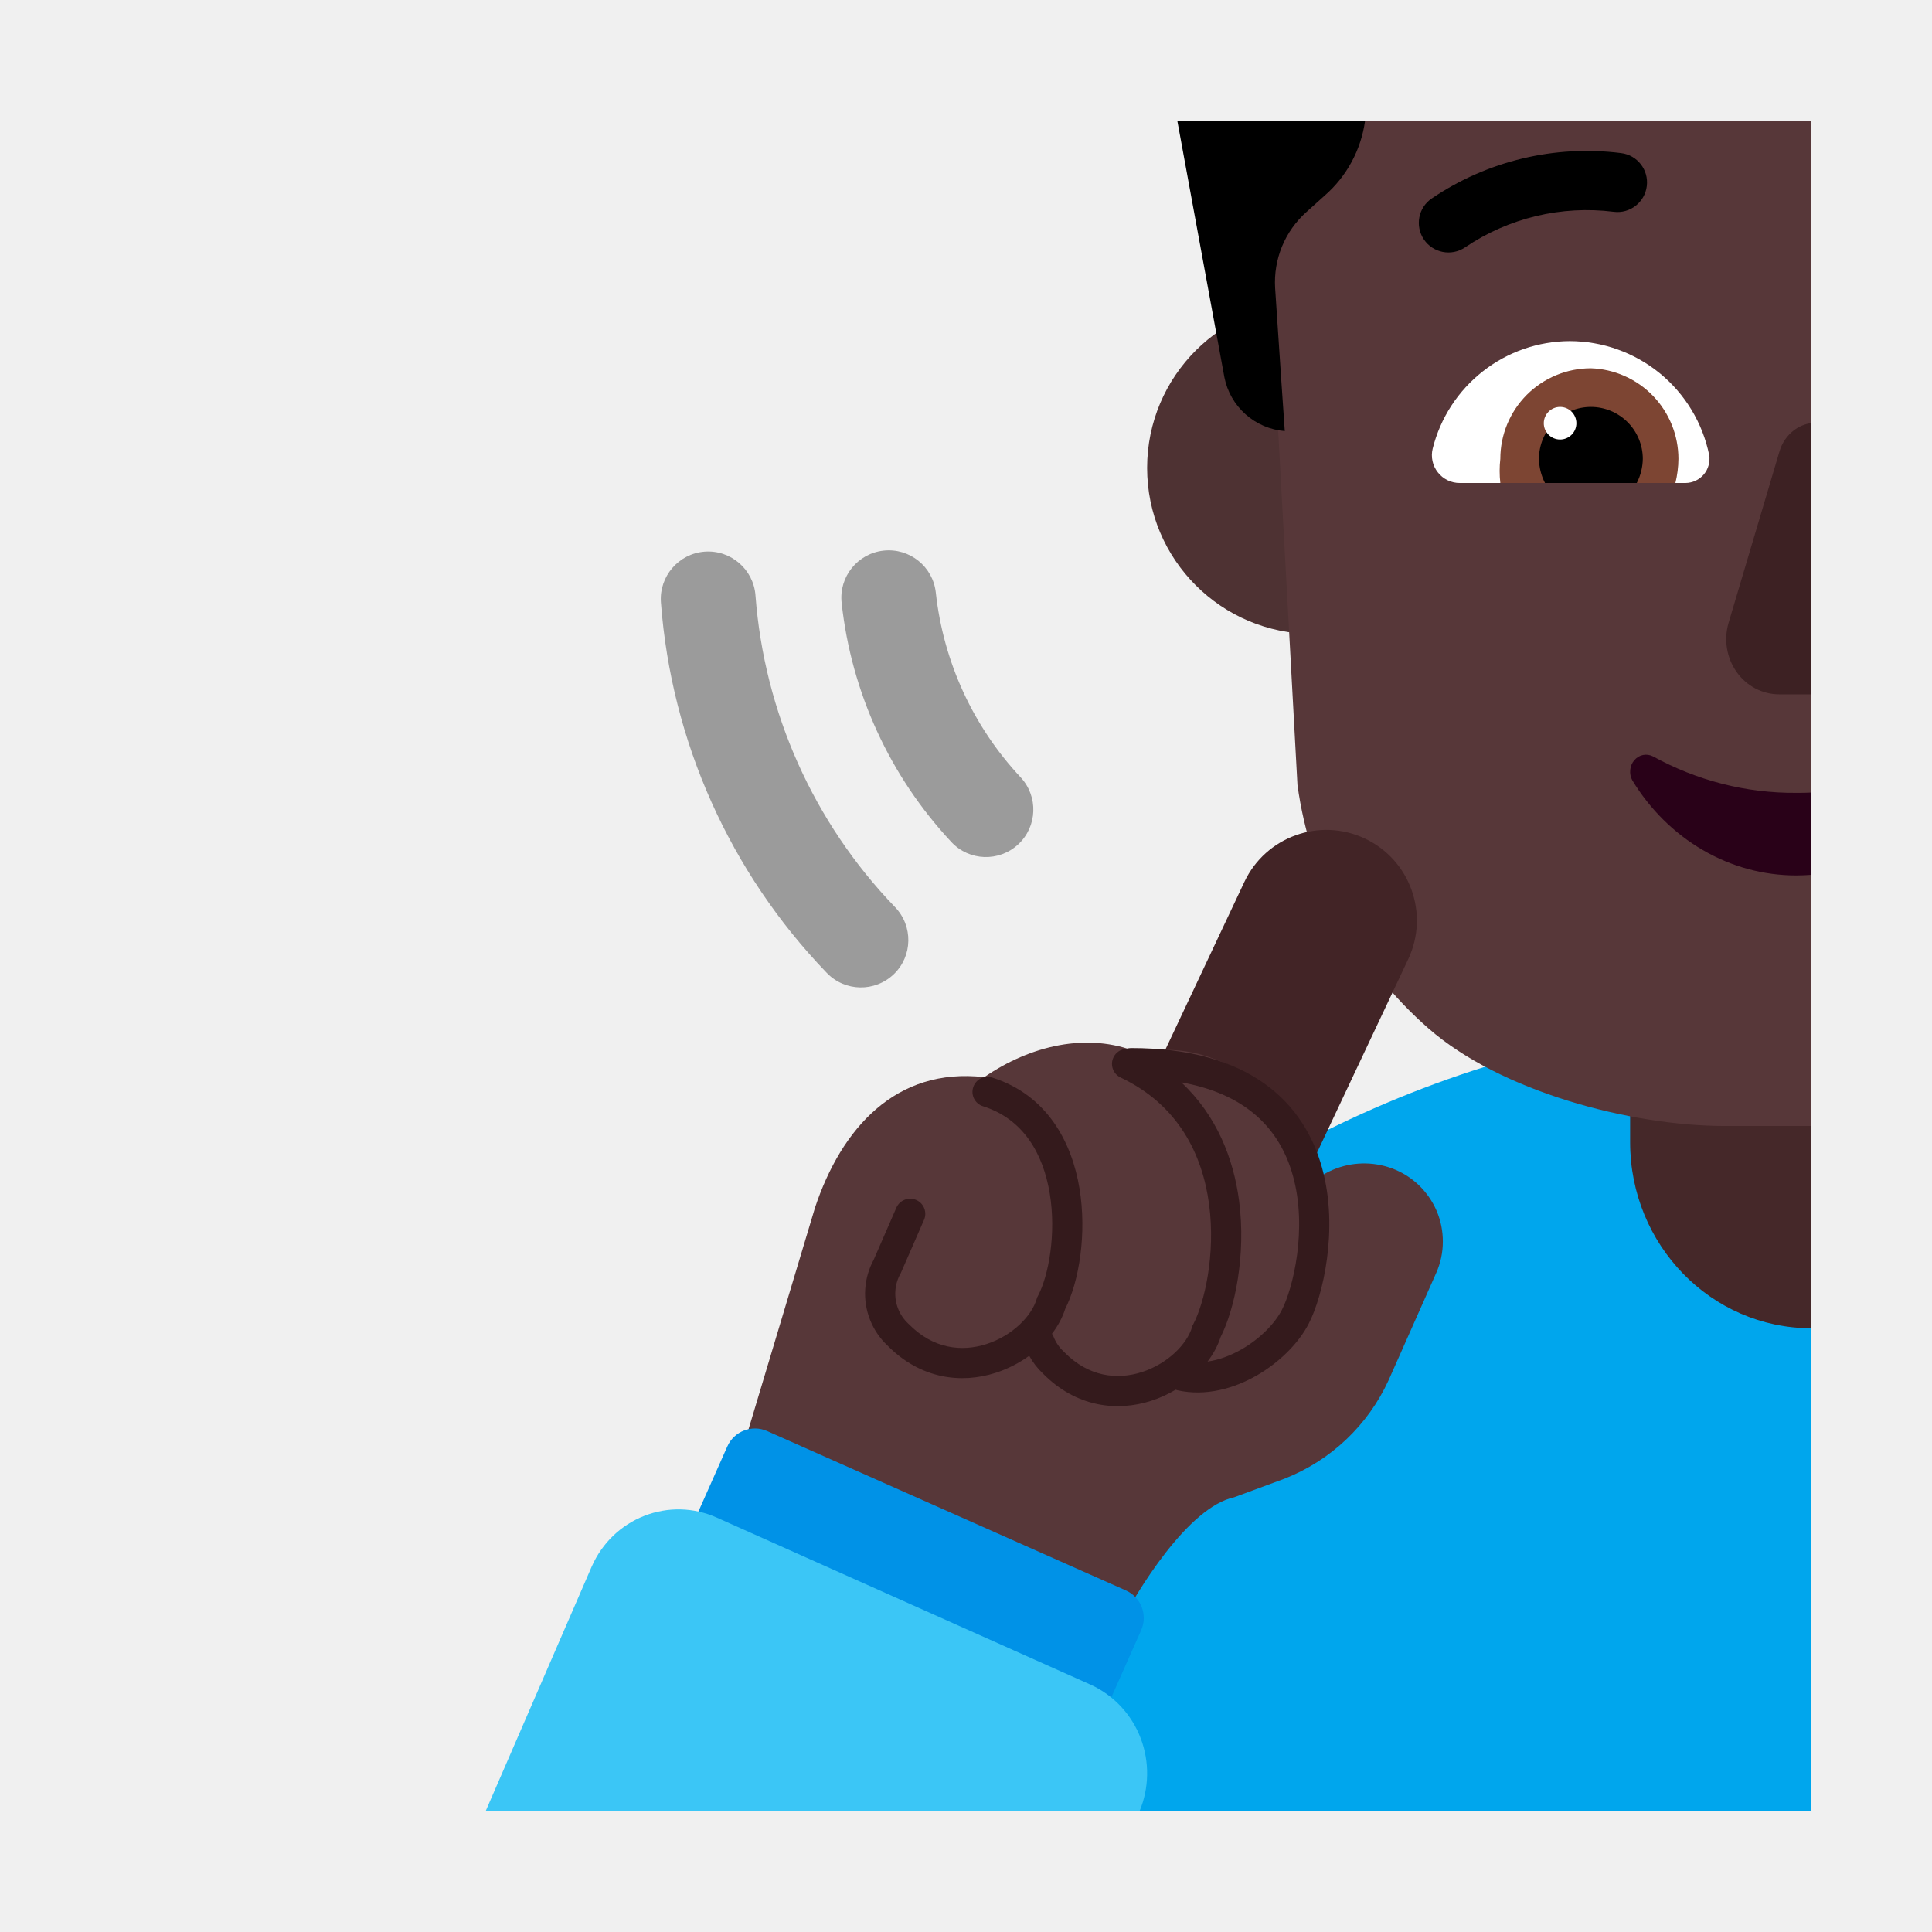
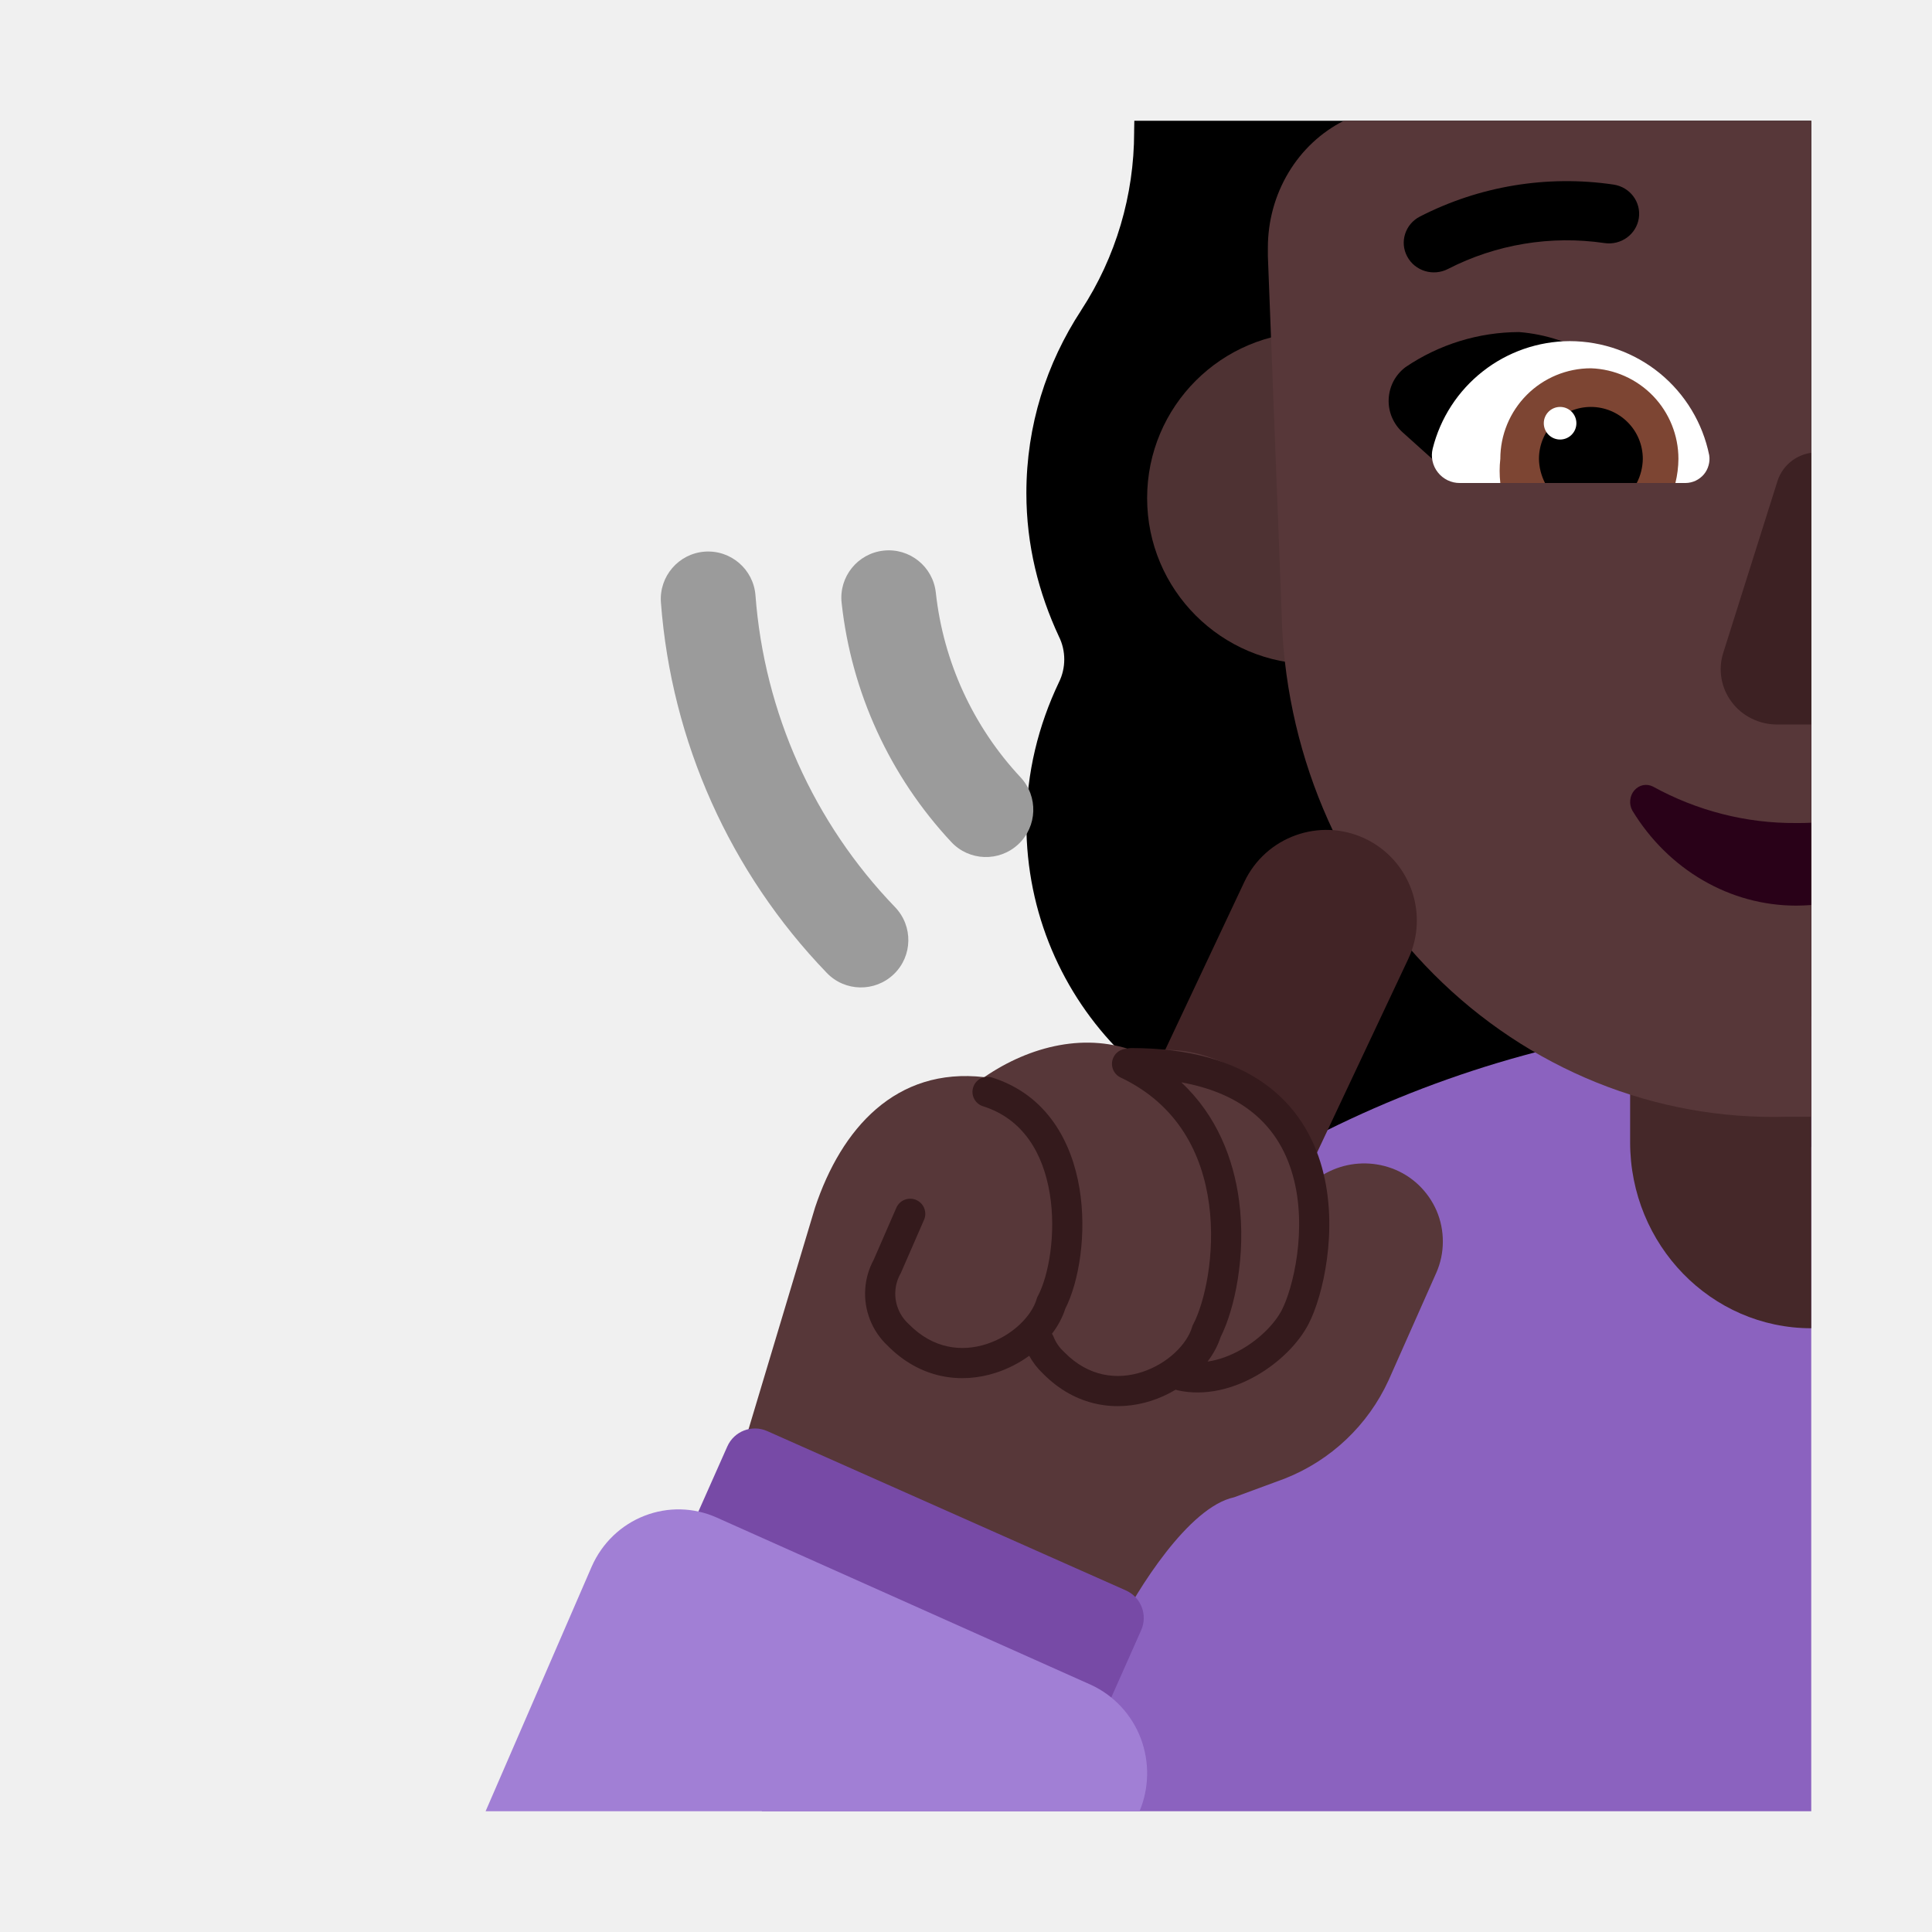
<svg xmlns="http://www.w3.org/2000/svg" viewBox="0 0 32 32" fill="none">
-   <path d="M30 16.84L30 30H12.617C13.464 26.999 15.082 24.241 17.344 22.019C20.722 18.701 25.266 16.842 30 16.84Z" fill="#00A6ED" />
-   <path d="M21.75 10.5C23.269 10.5 24.5 9.269 24.5 7.75C24.5 6.231 23.269 5 21.75 5C20.231 5 19 6.231 19 7.75C19 9.269 20.231 10.5 21.75 10.5Z" fill="#4E3233" />
+   <path d="M18.788 2H30V19H22.357C19.392 19 17 16.608 17 13.643C17 12.8 17.202 12.009 17.539 11.301C17.657 11.065 17.657 10.779 17.539 10.543C17.202 9.819 17 9.027 17 8.168C17 7.042 17.335 6.016 17.906 5.142L17.91 5.135C18.482 4.259 18.785 3.232 18.785 2.187V2.17C18.785 2.113 18.786 2.057 18.788 2Z" fill="black" />
+   <path d="M30 16.84L30 30H12.617C13.464 26.999 15.082 24.241 17.344 22.019C20.721 18.701 25.266 16.842 30 16.84Z" fill="#8B62BF" />
  <path d="M30 12C28.343 12 27 13.38 27 15.081V18.919C27 20.62 28.343 22 30 22V12Z" fill="#452829" />
-   <path d="M30 2H21.445C21 2.5 20.932 3.515 21 4L21.49 13C21.703 14.563 22.474 15.997 23.662 17.035C24.849 18.074 26.992 18.648 28.57 18.65H30V14.438L29.458 13.805L30 13.183V11.47L29.371 9.964L30 7.072V2Z" fill="#573739" />
-   <path d="M15.5 9.815C15.453 9.384 15.066 9.073 14.635 9.12C14.204 9.167 13.893 9.554 13.94 9.985C14.101 11.467 14.739 12.857 15.757 13.946C16.052 14.263 16.549 14.28 16.866 13.984C17.183 13.688 17.2 13.191 16.904 12.874C16.117 12.033 15.625 10.96 15.5 9.815Z" fill="#9B9B9B" />
-   <path d="M12.513 9.861C12.48 9.429 12.103 9.105 11.671 9.137C11.239 9.17 10.915 9.547 10.947 9.979C11.12 12.282 12.092 14.452 13.695 16.115C13.996 16.427 14.492 16.436 14.805 16.135C15.117 15.835 15.126 15.338 14.825 15.025C13.476 13.626 12.659 11.799 12.513 9.861Z" fill="#9B9B9B" />
-   <path d="M26 5.65C25.478 5.652 24.971 5.828 24.56 6.151C24.149 6.473 23.857 6.923 23.73 7.43C23.713 7.498 23.712 7.569 23.727 7.637C23.742 7.706 23.772 7.77 23.816 7.825C23.859 7.88 23.914 7.924 23.978 7.955C24.041 7.985 24.11 8.001 24.18 8H27.92C27.977 7.999 28.034 7.986 28.085 7.962C28.137 7.937 28.183 7.902 28.22 7.859C28.257 7.815 28.284 7.764 28.299 7.709C28.315 7.654 28.319 7.597 28.31 7.54C28.202 7.007 27.913 6.528 27.492 6.183C27.071 5.839 26.544 5.651 26 5.65V5.65Z" fill="white" />
-   <path d="M26.35 6.1C25.952 6.1 25.571 6.258 25.289 6.539C25.008 6.821 24.85 7.202 24.85 7.6C24.835 7.733 24.835 7.867 24.85 8H27.75C27.782 7.869 27.799 7.735 27.8 7.6C27.8 7.211 27.649 6.837 27.379 6.557C27.108 6.277 26.739 6.113 26.35 6.1Z" fill="#7D4533" />
-   <path d="M27.21 7.6C27.21 7.372 27.119 7.153 26.958 6.992C26.797 6.831 26.578 6.74 26.35 6.74C26.122 6.74 25.903 6.831 25.742 6.992C25.581 7.153 25.49 7.372 25.49 7.6C25.492 7.739 25.526 7.876 25.59 8H27.11C27.174 7.876 27.208 7.739 27.21 7.6V7.6Z" fill="black" />
+   <path d="M21.75 11C23.269 11 24.5 9.769 24.5 8.25C24.5 6.731 23.269 5.5 21.75 5.5C20.231 5.5 19 6.731 19 8.25C19 9.769 20.231 11 21.75 11Z" fill="#4E3233" />
+   <path d="M22.259 2C21.882 2.19 21.563 2.488 21.341 2.86C21.118 3.232 21 3.662 21 4.101V4.242L21.227 10.124C21.248 11.251 21.482 12.362 21.915 13.394C22.347 14.426 22.97 15.358 23.747 16.136C24.524 16.915 25.44 17.524 26.442 17.929C27.445 18.334 28.513 18.527 29.587 18.497H30V14.967L29.323 14.354L30 13.654V11.977L29.357 10.195L30 7.529V2H22.259Z" fill="#573739" />
+   <path d="M15.5 9.815C15.453 9.384 15.066 9.073 14.635 9.12C14.204 9.167 13.893 9.554 13.94 9.985C14.101 11.467 14.739 12.857 15.756 13.946C16.052 14.263 16.549 14.28 16.866 13.984C17.183 13.688 17.199 13.191 16.903 12.874C16.117 12.033 15.625 10.96 15.5 9.815Z" fill="#9B9B9B" />
+   <path d="M12.513 9.861C12.48 9.429 12.103 9.105 11.671 9.137C11.239 9.17 10.915 9.547 10.947 9.979C11.12 12.282 12.092 14.452 13.695 16.115C13.995 16.427 14.492 16.436 14.805 16.135C15.117 15.835 15.126 15.338 14.825 15.025C13.476 13.626 12.659 11.799 12.513 9.861Z" fill="#9B9B9B" />
+   <path d="M27.321 6.87C27.1 6.483 26.788 6.155 26.411 5.916C26.035 5.678 25.605 5.535 25.161 5.5C24.49 5.502 23.836 5.704 23.281 6.08C23.198 6.142 23.13 6.221 23.081 6.313C23.033 6.404 23.006 6.505 23.001 6.608C22.996 6.711 23.014 6.814 23.054 6.91C23.094 7.005 23.154 7.091 23.231 7.16L24.021 7.87C25.141 7.48 26.191 7.21 27.321 6.87Z" fill="black" />
+   <path d="M26 5.65C25.478 5.652 24.971 5.828 24.56 6.151C24.149 6.473 23.857 6.923 23.73 7.43C23.713 7.498 23.712 7.569 23.727 7.637C23.742 7.706 23.772 7.77 23.816 7.825C23.859 7.88 23.915 7.924 23.978 7.955C24.041 7.985 24.11 8.001 24.18 8H27.92C27.977 7.999 28.034 7.986 28.085 7.962C28.137 7.937 28.183 7.902 28.22 7.859C28.257 7.815 28.284 7.764 28.299 7.709C28.315 7.654 28.319 7.597 28.31 7.54C28.202 7.007 27.913 6.528 27.492 6.183C27.071 5.839 26.544 5.651 26 5.65V5.65Z" fill="white" />
+   <path d="M26.35 6.1C25.953 6.1 25.571 6.258 25.29 6.539C25.008 6.821 24.85 7.202 24.85 7.6C24.835 7.733 24.835 7.867 24.85 8H27.75C27.782 7.869 27.799 7.735 27.8 7.6C27.8 7.211 27.649 6.837 27.379 6.557C27.108 6.277 26.739 6.113 26.35 6.1Z" fill="#7D4533" />
+   <path d="M27.21 7.6C27.21 7.372 27.12 7.153 26.958 6.992C26.797 6.831 26.578 6.74 26.35 6.74C26.122 6.74 25.903 6.831 25.742 6.992C25.581 7.153 25.49 7.372 25.49 7.6C25.492 7.739 25.527 7.876 25.59 8H27.11C27.174 7.876 27.208 7.739 27.21 7.6V7.6Z" fill="black" />
  <path d="M25.84 7.28C25.989 7.28 26.11 7.159 26.11 7.01C26.11 6.861 25.989 6.74 25.84 6.74C25.691 6.74 25.57 6.861 25.57 7.01C25.57 7.159 25.691 7.28 25.84 7.28Z" fill="white" />
-   <path d="M26.729 3.508C25.863 3.399 24.987 3.609 24.265 4.098C24.04 4.249 23.736 4.19 23.584 3.966C23.433 3.742 23.491 3.437 23.716 3.286C24.635 2.664 25.75 2.397 26.851 2.536C27.12 2.569 27.31 2.814 27.276 3.083C27.243 3.351 26.998 3.542 26.729 3.508Z" fill="black" />
-   <path d="M30 7.007C29.895 7.022 29.795 7.064 29.709 7.13C29.599 7.215 29.517 7.334 29.476 7.47L28.629 10.322C28.59 10.459 28.581 10.603 28.605 10.743C28.628 10.883 28.683 11.016 28.764 11.13C28.845 11.245 28.951 11.338 29.073 11.402C29.195 11.466 29.33 11.5 29.466 11.5H30V7.007Z" fill="#3D2123" />
-   <path d="M30 13.127C29.917 13.131 29.834 13.133 29.75 13.132C28.925 13.138 28.111 12.931 27.378 12.528C27.327 12.502 27.27 12.494 27.214 12.505C27.159 12.516 27.108 12.546 27.07 12.591C27.031 12.635 27.008 12.691 27.002 12.751C26.995 12.811 27.008 12.872 27.036 12.924C27.329 13.407 27.731 13.805 28.205 14.08C28.679 14.356 29.21 14.5 29.75 14.5C29.834 14.5 29.917 14.496 30 14.49V13.127Z" fill="#290118" />
-   <path d="M20.611 14.607C20.964 13.858 21.858 13.536 22.607 13.889C23.356 14.242 23.678 15.136 23.325 15.886L21.193 20.409C20.84 21.158 19.947 21.479 19.197 21.126C18.448 20.773 18.126 19.88 18.48 19.13L20.611 14.607Z" fill="#422426" />
+   <path d="M30 7.5C29.888 7.515 29.782 7.558 29.69 7.624C29.573 7.709 29.486 7.828 29.442 7.964L28.54 10.821C28.498 10.957 28.489 11.102 28.514 11.242C28.539 11.383 28.597 11.515 28.684 11.63C28.77 11.745 28.883 11.838 29.013 11.902C29.143 11.966 29.286 12 29.432 12H30V7.5Z" fill="#3D2123" />
+   <path d="M30 13.627C29.917 13.631 29.834 13.633 29.75 13.632C28.925 13.638 28.111 13.431 27.378 13.028C27.327 13.002 27.27 12.994 27.214 13.005C27.159 13.016 27.108 13.046 27.07 13.091C27.031 13.135 27.008 13.191 27.002 13.251C26.995 13.311 27.008 13.372 27.036 13.424C27.329 13.907 27.731 14.305 28.205 14.58C28.679 14.856 29.21 15 29.75 15C29.834 15 29.917 14.996 30 14.99V13.627Z" fill="#290118" />
+   <path d="M20.61 14.607C20.964 13.858 21.857 13.536 22.607 13.889C23.356 14.242 23.677 15.136 23.324 15.886L21.193 20.409C20.84 21.158 19.946 21.479 19.197 21.126C18.448 20.773 18.126 19.88 18.479 19.13L20.61 14.607Z" fill="#422426" />
  <path d="M20 17.5C19.624 17.375 19.232 17.36 18.848 17.431C18.009 17.089 17.062 17.319 16.303 17.841C14.835 17.672 13.935 18.695 13.5 20L12 25L15.585 26C15.611 25.938 15.636 25.875 15.659 25.811L18.5 27C18.833 26.333 19.688 24.96 20.44 24.8L21.28 24.49C22.043 24.189 22.659 23.605 23 22.86L23.79 21.08C23.861 20.919 23.898 20.744 23.898 20.568C23.899 20.392 23.864 20.217 23.795 20.055C23.725 19.893 23.623 19.747 23.495 19.625C23.367 19.504 23.216 19.41 23.05 19.35C22.733 19.235 22.385 19.244 22.075 19.376C21.996 19.41 21.921 19.45 21.851 19.498C21.72 18.699 21.231 17.91 20 17.5Z" fill="#573739" />
-   <path d="M18.647 26.342L12.707 23.703C12.455 23.591 12.159 23.705 12.047 23.957L11.43 25.346C11.318 25.598 11.432 25.894 11.684 26.006L17.624 28.645C17.877 28.757 18.172 28.643 18.284 28.391L18.901 27.002C19.013 26.749 18.9 26.454 18.647 26.342Z" fill="#0092E7" />
-   <path d="M18.874 30H8.043L9.802 25.944C9.972 25.559 10.284 25.258 10.672 25.107C11.059 24.955 11.49 24.965 11.87 25.135L18.074 27.908C18.451 28.083 18.746 28.401 18.894 28.793C19.042 29.183 19.035 29.616 18.874 30Z" fill="#3BC6F6" />
-   <path d="M19.5 2L20.28 6.25C20.327 6.487 20.45 6.702 20.631 6.863C20.811 7.023 21.039 7.121 21.28 7.14C21.28 7.14 21.18 5.7 21.12 4.77C21.106 4.534 21.145 4.298 21.235 4.08C21.325 3.862 21.464 3.667 21.64 3.51L21.94 3.24C22.306 2.922 22.544 2.481 22.61 2H19.5Z" fill="black" />
+   <path d="M18.647 26.342L12.707 23.703C12.454 23.591 12.159 23.705 12.047 23.957L11.43 25.346C11.318 25.598 11.431 25.894 11.684 26.006L17.624 28.645C17.877 28.757 18.172 28.643 18.284 28.391L18.901 27.002C19.013 26.749 18.9 26.454 18.647 26.342Z" fill="#774AA6" />
+   <path d="M18.874 30H8.043L9.802 25.944C9.972 25.559 10.285 25.258 10.672 25.107C11.06 24.955 11.49 24.965 11.87 25.135L18.074 27.908C18.451 28.083 18.746 28.401 18.895 28.793C19.042 29.183 19.035 29.616 18.874 30Z" fill="#A17FD5" />
+   <path d="M26.576 4.026C25.687 3.895 24.779 4.046 23.983 4.455C23.738 4.581 23.436 4.489 23.308 4.249C23.179 4.01 23.273 3.713 23.518 3.587C24.502 3.081 25.625 2.895 26.724 3.057C26.997 3.097 27.185 3.346 27.144 3.614C27.103 3.882 26.849 4.066 26.576 4.026Z" fill="black" />
  <path d="M19.472 23.018C19.345 23.094 19.208 23.156 19.067 23.202C18.503 23.383 17.825 23.31 17.272 22.748C17.182 22.663 17.106 22.564 17.047 22.456C16.88 22.577 16.691 22.674 16.492 22.738C15.928 22.92 15.25 22.846 14.697 22.284C14.572 22.166 14.474 22.021 14.411 21.861C14.347 21.699 14.319 21.524 14.331 21.35C14.342 21.18 14.39 21.015 14.471 20.866L14.846 20.005C14.901 19.878 15.049 19.82 15.175 19.875C15.302 19.93 15.36 20.078 15.305 20.204L14.92 21.087L14.914 21.098C14.865 21.185 14.836 21.283 14.83 21.383C14.823 21.483 14.839 21.584 14.876 21.677C14.912 21.77 14.97 21.854 15.043 21.923L15.051 21.93C15.456 22.344 15.931 22.394 16.339 22.262C16.765 22.125 17.086 21.802 17.171 21.514L17.178 21.49L17.19 21.468C17.369 21.129 17.497 20.436 17.387 19.767C17.277 19.105 16.949 18.534 16.282 18.323C16.15 18.282 16.077 18.141 16.119 18.01C16.16 17.878 16.301 17.805 16.432 17.847C17.346 18.136 17.753 18.919 17.88 19.685C18.003 20.431 17.874 21.225 17.643 21.68C17.597 21.824 17.522 21.963 17.424 22.091C17.434 22.106 17.443 22.123 17.45 22.14C17.487 22.234 17.544 22.318 17.618 22.386L17.626 22.394C18.03 22.808 18.505 22.857 18.913 22.726C19.34 22.588 19.661 22.265 19.746 21.977L19.753 21.954L19.765 21.932C19.946 21.587 20.138 20.783 20.026 19.946C19.916 19.122 19.518 18.301 18.561 17.847C18.436 17.788 18.383 17.639 18.442 17.514C18.483 17.427 18.568 17.375 18.658 17.371C18.682 17.363 18.708 17.359 18.734 17.359C19.709 17.359 20.429 17.58 20.945 17.949C21.463 18.319 21.753 18.822 21.897 19.341C22.04 19.858 22.04 20.393 21.979 20.848C21.919 21.301 21.796 21.694 21.675 21.927C21.509 22.249 21.19 22.567 20.814 22.783C20.437 22.999 19.969 23.131 19.506 23.028C19.494 23.025 19.483 23.022 19.472 23.018ZM19.566 17.927C20.155 18.477 20.43 19.193 20.522 19.88C20.644 20.794 20.448 21.69 20.218 22.144C20.172 22.286 20.098 22.424 20.001 22.552C20.191 22.525 20.383 22.453 20.565 22.349C20.873 22.172 21.117 21.919 21.231 21.698C21.319 21.528 21.429 21.194 21.484 20.782C21.538 20.373 21.536 19.909 21.415 19.475C21.296 19.045 21.063 18.648 20.654 18.356C20.386 18.164 20.032 18.011 19.566 17.927Z" fill="#341A1C" />
</svg>
